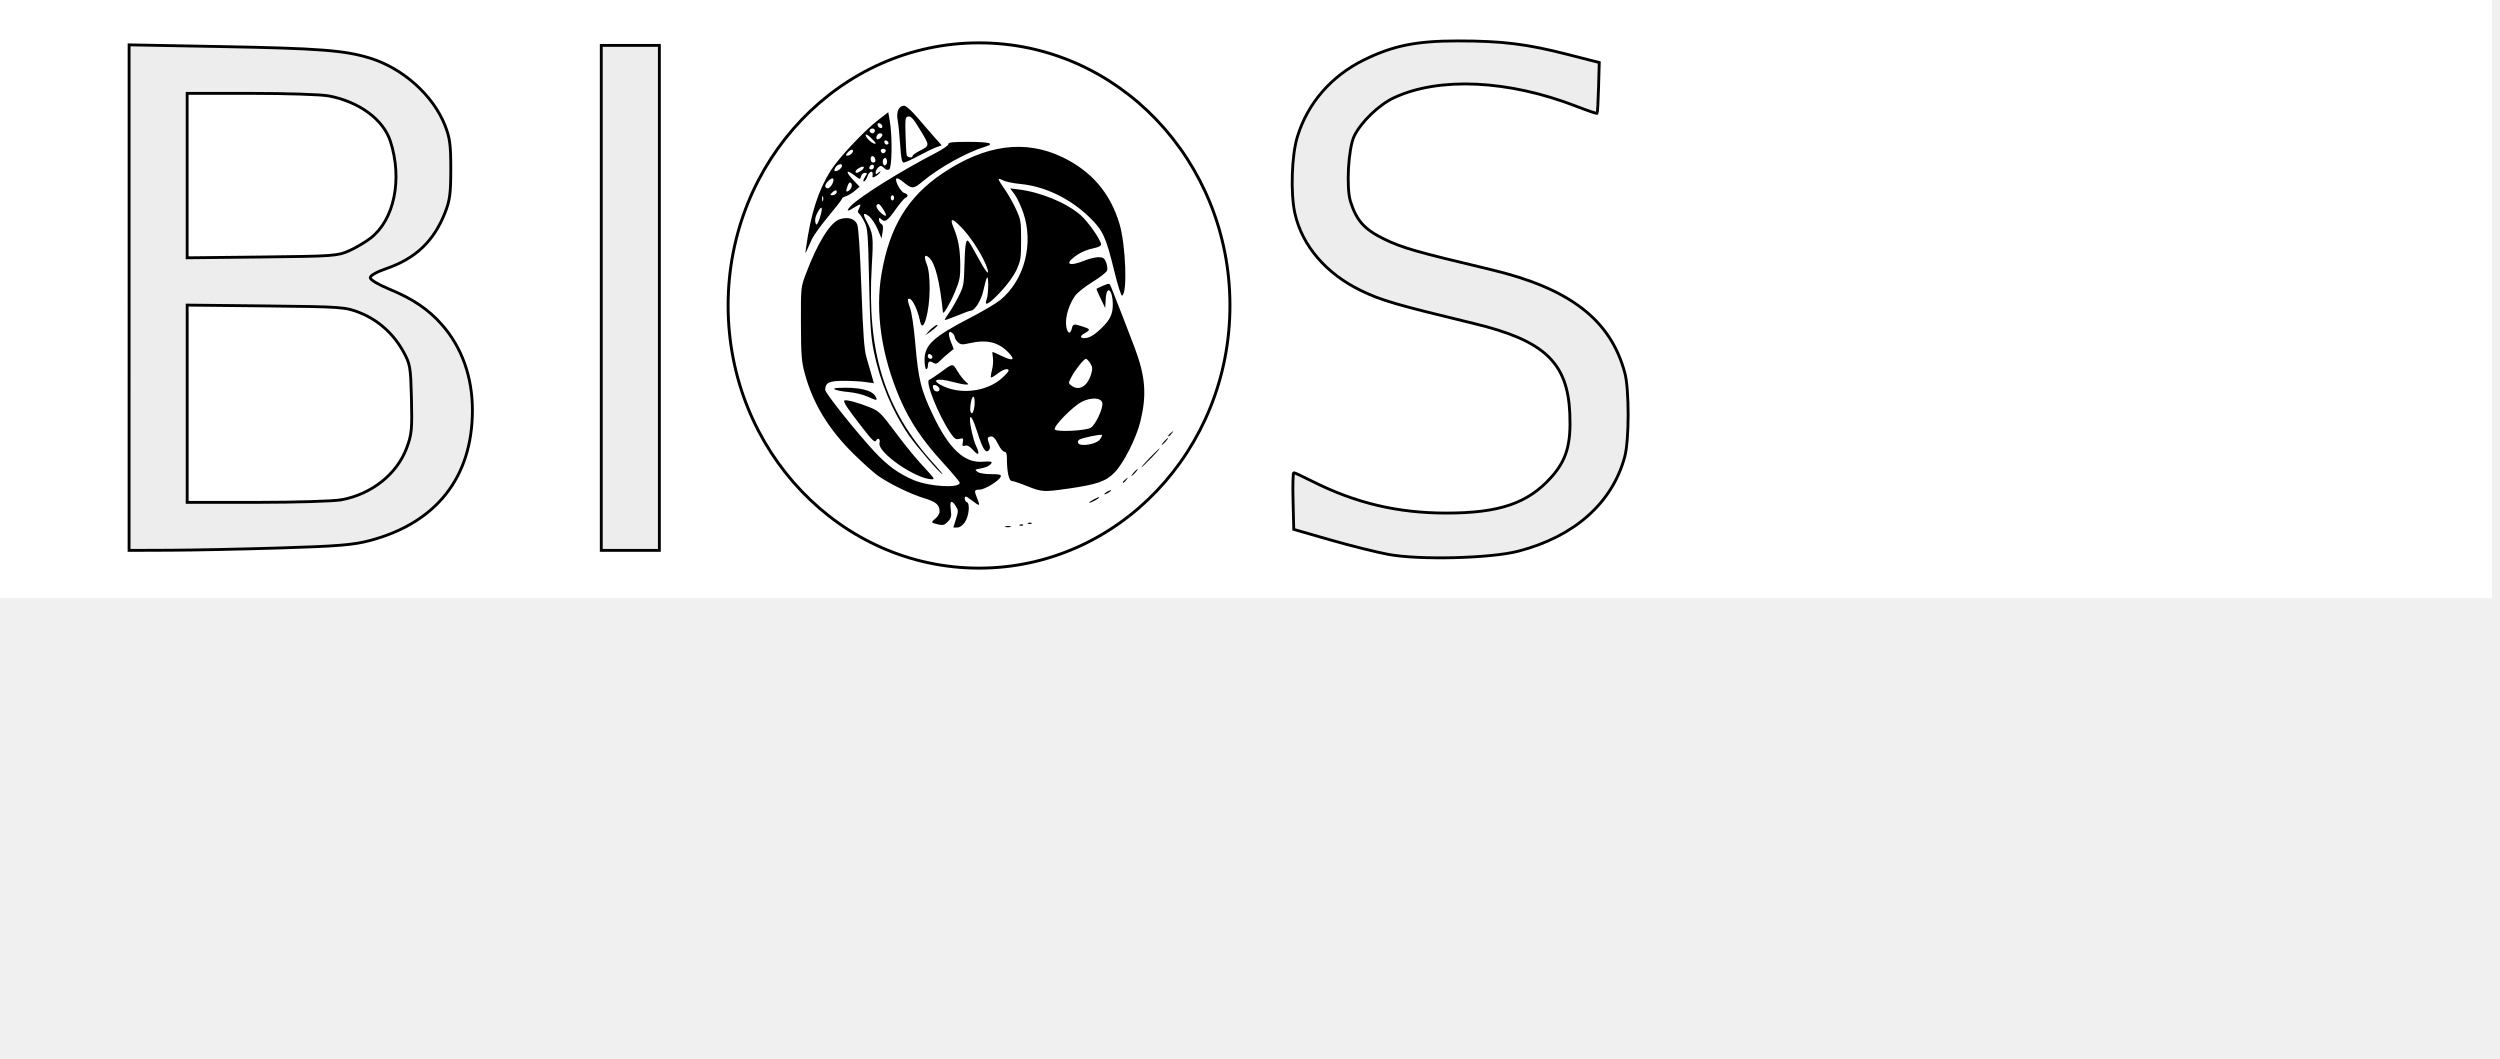
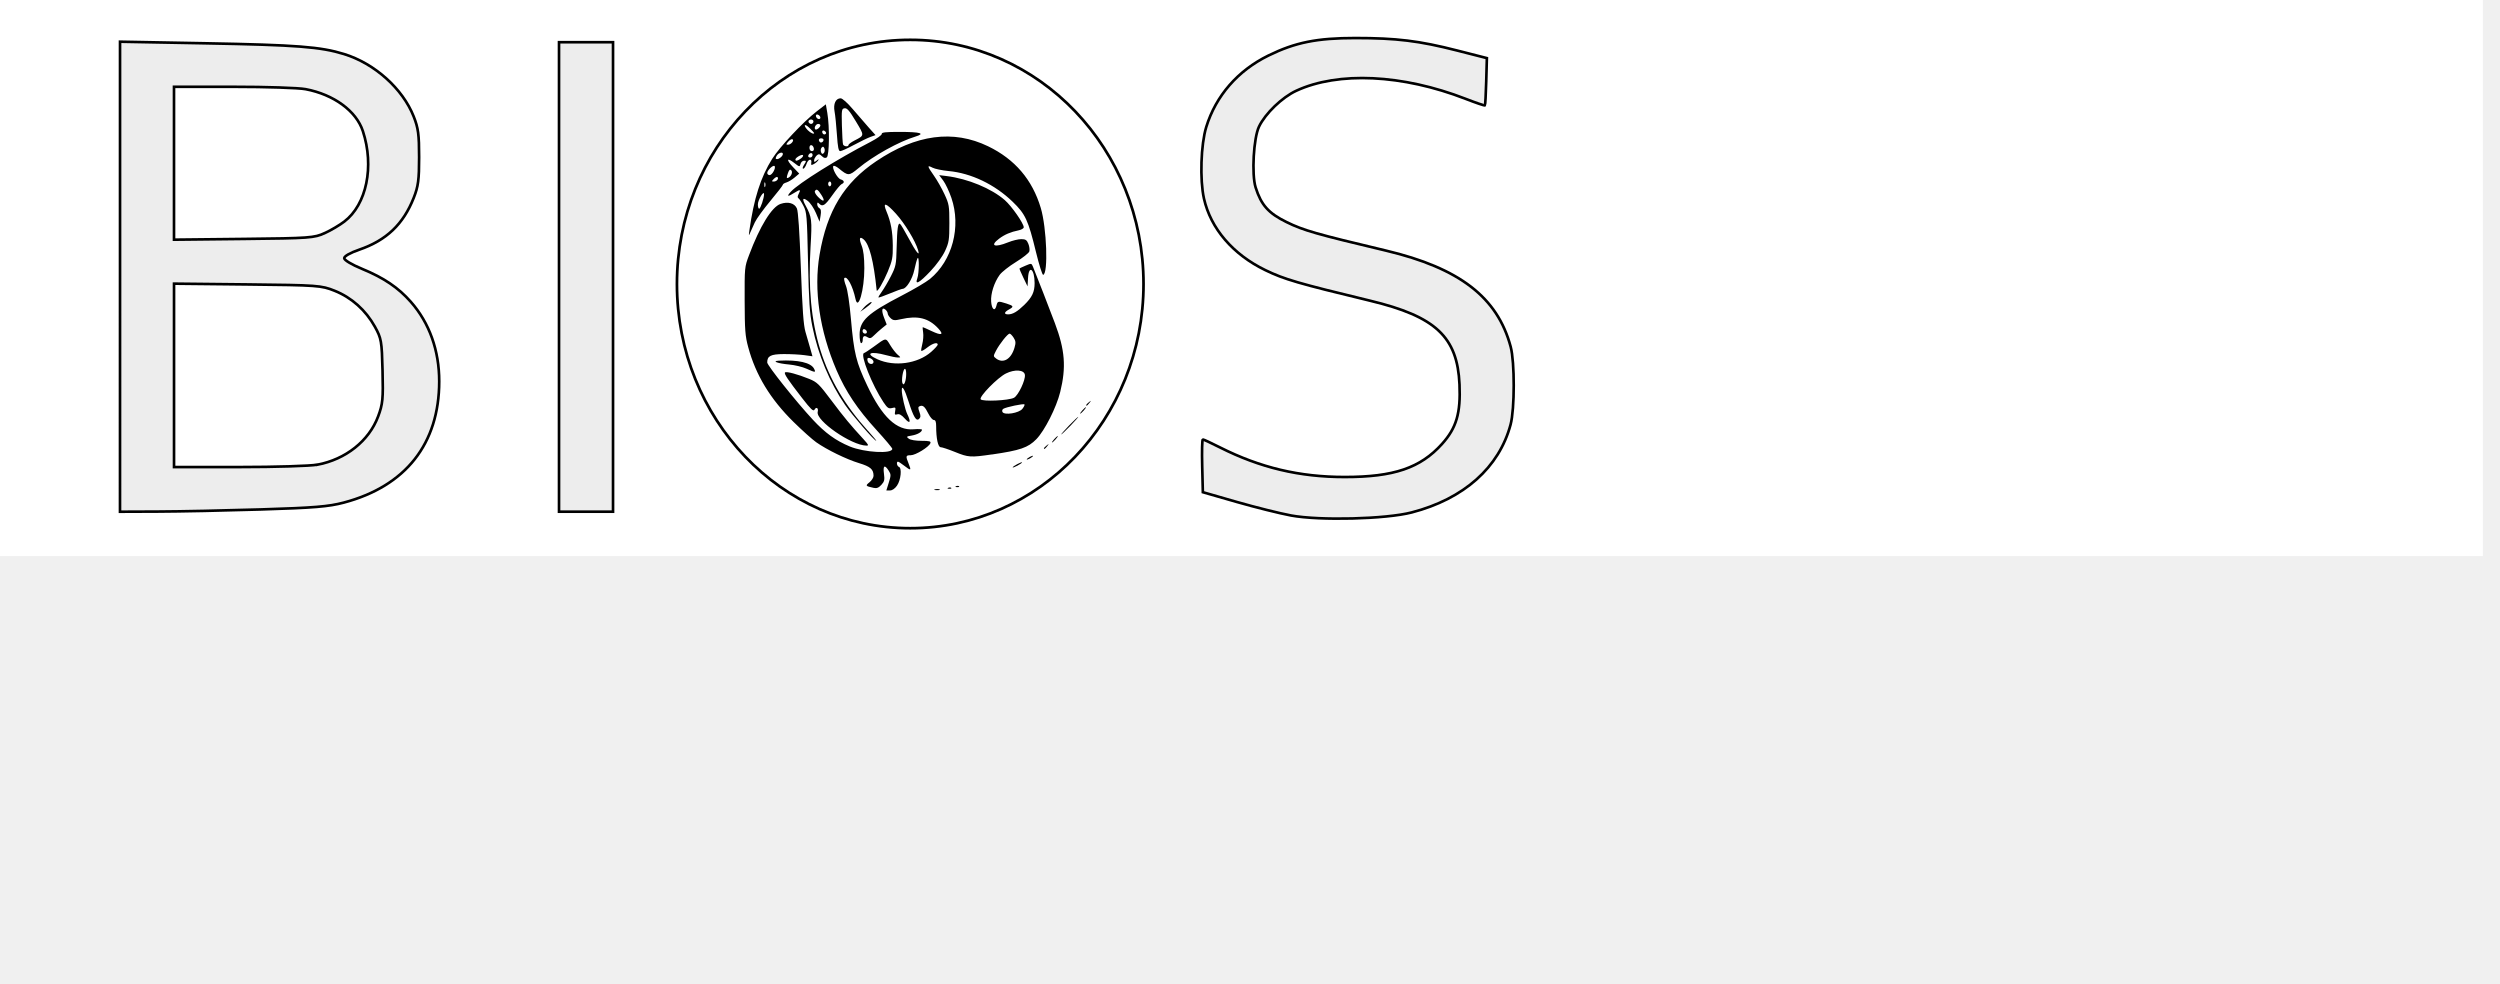
- <svg xmlns="http://www.w3.org/2000/svg" width="92.619mm" height="39.2mm" viewBox="0 0 92.619 39.2" version="1.1" id="svg1457">
+ <svg xmlns="http://www.w3.org/2000/svg" width="99.619mm" height="39.2mm" viewBox="0 0 99.619 39.2" version="1.1" id="svg1457">
  <defs id="defs1451">
    <clipPath clipPathUnits="userSpaceOnUse" id="clipPath2078">
      <g id="use2080" style="fill:#000000;fill-opacity:1">
        <ellipse style="opacity:0.4;fill:#000000;fill-opacity:1;stroke:#000000;stroke-width:0.3;stroke-opacity:1" id="ellipse2141" cx="44.034" cy="56.98" rx="12.662" ry="12.001" />
      </g>
    </clipPath>
  </defs>
  <g id="layer2">
-     <rect style="fill:#ffffff;fill-opacity:1;stroke:none;stroke-width:0.212;stroke-miterlimit:4;stroke-dasharray:none;stroke-opacity:1" id="rect2462" width="92.604" height="22.49" x="-0.282" y="-0.331" />
+     <rect style="fill:#ffffff;fill-opacity:1;stroke:none;stroke-width:0.219;stroke-miterlimit:4;stroke-dasharray:none;stroke-opacity:1" id="rect2462" width="99.219" height="22.49" x="-0.282" y="-0.331" />
  </g>
  <g id="layer1" transform="translate(-5.573374,-12.237)">
    <path style="opacity:0.4;fill:#000000;fill-opacity:1;stroke:#000000;stroke-width:0.027;stroke-opacity:1" d="m 49.449,31.395 c 0,-0.015 0.292,-0.177 0.318,-0.176 0.032,0.001 -0.06,0.067 -0.183,0.13 -0.111,0.057 -0.135,0.065 -0.135,0.046 z" id="path2112" />
    <path style="opacity:0.4;fill:#000000;fill-opacity:1;stroke:#000000;stroke-width:0.1;stroke-opacity:1" d="" id="path2114" transform="scale(0.2645833)" />
    <path style="opacity:0.4;fill:#000000;fill-opacity:1;stroke:#000000;stroke-width:0.05;stroke-opacity:1" d="" id="path2122" transform="scale(0.2645833)" />
    <path style="opacity:0.4;fill:#000000;fill-opacity:1;stroke:#000000;stroke-width:0.05;stroke-opacity:1" d="" id="path2124" transform="scale(0.2645833)" />
    <path style="opacity:0.4;fill:#ffffff;fill-opacity:1;stroke:#000000;stroke-width:0.142;stroke-opacity:1" d="" id="path2231" transform="scale(0.2645833)" />
    <path style="opacity:0.4;fill:#ffffff;fill-opacity:1;stroke:#000000;stroke-width:0.142;stroke-opacity:1" d="" id="path2233" transform="scale(0.2645833)" />
    <path style="opacity:0.4;fill:#ffffff;fill-opacity:1;stroke:#000000;stroke-width:0.142;stroke-opacity:1" d="" id="path2235" transform="scale(0.2645833)" />
    <path style="opacity:0.4;fill:#ffffff;fill-opacity:1;stroke:#000000;stroke-width:0.142;stroke-opacity:1" d="" id="path2237" transform="scale(0.2645833)" />
    <path style="opacity:0.4;fill:#ffffff;fill-opacity:1;stroke:#000000;stroke-width:0.142;stroke-opacity:1" d="" id="path2239" transform="scale(0.2645833)" />
    <ellipse style="opacity:1;fill:#000000;fill-opacity:1;stroke:none;stroke-width:0.284;stroke-opacity:1" id="path2348" cx="41.911" cy="23.771" rx="9.235" ry="9.566" mask="none" />
    <path style="display:inline;opacity:1;fill:#ffffff;fill-opacity:1;stroke-width:0.063" d="m 31.669,14.081 c 6.84,0 13.681,0 20.521,0 V 33.496 H 31.669 Z m 9.65,17.503 c 0.153,-0.22 0.2,-0.701 0.073,-0.744 -0.079,-0.027 -0.11,-0.207 -0.036,-0.207 0.022,0 0.133,0.072 0.245,0.159 0.271,0.211 0.294,0.202 0.182,-0.072 -0.128,-0.314 -0.121,-0.343 0.082,-0.343 0.191,0 0.725,-0.328 0.782,-0.48 0.029,-0.076 -0.038,-0.094 -0.356,-0.094 -0.229,0 -0.439,-0.035 -0.506,-0.086 -0.105,-0.079 -0.095,-0.089 0.118,-0.124 0.227,-0.038 0.409,-0.142 0.409,-0.233 0,-0.025 -0.149,-0.033 -0.332,-0.017 -0.678,0.058 -1.252,-0.482 -1.849,-1.74 -0.442,-0.93 -0.531,-1.292 -0.649,-2.647 -0.056,-0.638 -0.134,-1.16 -0.198,-1.324 -0.059,-0.149 -0.089,-0.29 -0.067,-0.312 0.108,-0.111 0.338,0.317 0.445,0.826 0.106,0.505 0.356,-0.364 0.353,-1.224 -0.002,-0.432 -0.034,-0.709 -0.106,-0.893 -0.115,-0.294 -0.086,-0.391 0.076,-0.255 0.231,0.196 0.4,0.853 0.522,2.034 0.011,0.106 0.267,-0.328 0.442,-0.749 0.182,-0.437 0.205,-0.558 0.2,-1.037 -0.006,-0.562 -0.077,-0.945 -0.25,-1.356 -0.165,-0.392 -0.03,-0.361 0.377,0.088 0.351,0.388 0.772,1.08 0.881,1.451 0.085,0.288 -0.085,0.075 -0.376,-0.472 -0.158,-0.296 -0.312,-0.555 -0.343,-0.574 -0.084,-0.053 -0.117,0.181 -0.136,0.963 -0.016,0.66 -0.031,0.733 -0.226,1.116 -0.115,0.226 -0.279,0.505 -0.365,0.622 -0.086,0.116 -0.146,0.221 -0.134,0.232 0.012,0.011 0.218,-0.062 0.458,-0.162 0.24,-0.1 0.469,-0.183 0.508,-0.184 0.148,-0.004 0.388,-0.393 0.463,-0.751 0.042,-0.202 0.1,-0.411 0.127,-0.463 0.073,-0.139 0.067,0.594 -0.006,0.793 -0.107,0.289 0.077,0.19 0.519,-0.278 0.248,-0.263 0.485,-0.592 0.587,-0.813 0.154,-0.337 0.17,-0.44 0.17,-1.105 0,-0.688 -0.012,-0.76 -0.193,-1.15 -0.106,-0.229 -0.295,-0.563 -0.421,-0.741 -0.273,-0.389 -0.281,-0.436 -0.056,-0.319 0.094,0.049 0.383,0.109 0.643,0.134 0.899,0.084 1.834,0.533 2.548,1.222 0.51,0.492 0.62,0.73 0.93,2.003 0.124,0.509 0.253,0.919 0.287,0.911 0.207,-0.046 0.142,-1.871 -0.095,-2.665 -0.338,-1.129 -1.031,-1.941 -2.099,-2.458 -1.388,-0.671 -2.87,-0.474 -4.457,0.595 -1.284,0.864 -1.962,1.981 -2.258,3.72 -0.24,1.407 0,3.037 0.677,4.613 0.365,0.849 0.833,1.549 1.593,2.38 0.345,0.377 0.627,0.714 0.627,0.748 0,0.209 -1.113,0.147 -1.693,-0.094 -0.561,-0.233 -0.982,-0.538 -1.475,-1.069 -0.66,-0.71 -1.816,-2.16 -1.816,-2.278 0,-0.261 0.141,-0.332 0.66,-0.335 0.274,-0.001 0.643,0.018 0.821,0.043 l 0.322,0.045 -0.087,-0.309 c -0.048,-0.17 -0.134,-0.467 -0.191,-0.66 -0.079,-0.268 -0.123,-0.872 -0.184,-2.551 -0.054,-1.469 -0.107,-2.258 -0.159,-2.373 -0.095,-0.21 -0.351,-0.281 -0.65,-0.179 -0.35,0.118 -0.825,0.89 -1.256,2.042 -0.178,0.474 -0.179,0.491 -0.175,1.818 0.004,1.174 0.021,1.402 0.142,1.85 0.297,1.106 0.883,2.071 1.808,2.98 0.341,0.335 0.747,0.699 0.902,0.808 0.426,0.3 1.203,0.679 1.707,0.832 0.454,0.138 0.577,0.246 0.577,0.506 0,0.07 -0.073,0.186 -0.163,0.258 -0.17,0.137 -0.161,0.149 0.169,0.222 0.12,0.027 0.198,-0.004 0.305,-0.12 0.122,-0.133 0.137,-0.199 0.104,-0.445 -0.044,-0.327 0.026,-0.374 0.186,-0.125 0.097,0.152 0.098,0.189 0.007,0.478 l -0.098,0.314 h 0.146 c 0.092,0 0.196,-0.073 0.283,-0.197 z m 1.695,0.155 c -0.042,-0.017 -0.126,-0.019 -0.187,-0.002 -0.061,0.016 -0.026,0.03 0.077,0.032 0.103,0.001 0.152,-0.012 0.11,-0.029 z m 0.465,-0.06 c -0.021,-0.021 -0.074,-0.023 -0.119,-0.005 -0.05,0.02 -0.035,0.035 0.038,0.039 0.066,0.003 0.102,-0.012 0.082,-0.034 z m 0.312,-0.064 c -0.021,-0.021 -0.074,-0.023 -0.119,-0.005 -0.05,0.02 -0.035,0.035 0.038,0.039 0.066,0.003 0.102,-0.012 0.082,-0.034 z m 2.509,-0.953 c 0,-0.018 -0.084,0.013 -0.187,0.067 -0.103,0.054 -0.187,0.113 -0.187,0.131 0,0.018 0.084,-0.013 0.187,-0.067 0.103,-0.054 0.187,-0.113 0.187,-0.131 z m 0.436,-0.256 c 0,-0.018 -0.056,-0.001 -0.125,0.036 -0.069,0.038 -0.125,0.083 -0.125,0.1 0,0.018 0.056,0.001 0.125,-0.036 0.069,-0.038 0.125,-0.083 0.125,-0.1 z m -1.643,-0.058 c 1.135,-0.165 1.446,-0.272 1.776,-0.61 0.331,-0.339 0.799,-1.264 0.951,-1.879 0.244,-0.989 0.191,-1.674 -0.211,-2.743 -0.214,-0.57 -0.719,-1.868 -0.874,-2.25 -0.057,-0.14 -0.066,-0.142 -0.29,-0.046 -0.127,0.054 -0.238,0.106 -0.247,0.115 -0.009,0.009 0.06,0.173 0.153,0.365 l 0.168,0.348 0.019,-0.335 c 0.03,-0.539 0.262,-0.357 0.262,0.206 0,0.356 -0.1,0.564 -0.415,0.871 -0.276,0.268 -0.458,0.374 -0.64,0.374 -0.175,0 -0.162,-0.088 0.027,-0.191 0.21,-0.115 0.198,-0.147 -0.092,-0.24 -0.336,-0.107 -0.355,-0.103 -0.401,0.085 -0.061,0.249 -0.189,0.149 -0.211,-0.165 -0.022,-0.315 0.121,-0.762 0.341,-1.065 0.082,-0.112 0.373,-0.342 0.647,-0.51 0.274,-0.168 0.514,-0.358 0.534,-0.422 0.02,-0.064 0.002,-0.201 -0.039,-0.303 -0.062,-0.154 -0.112,-0.187 -0.284,-0.187 -0.115,0 -0.35,0.057 -0.524,0.128 -0.544,0.22 -0.739,0.141 -0.358,-0.146 0.22,-0.166 0.462,-0.269 0.779,-0.333 0.111,-0.023 0.203,-0.077 0.203,-0.122 0,-0.152 -0.479,-0.839 -0.753,-1.08 -0.528,-0.463 -1.475,-0.856 -2.318,-0.96 l -0.299,-0.037 0.164,0.22 c 0.09,0.121 0.235,0.429 0.323,0.685 0.395,1.155 0.039,2.5 -0.856,3.234 -0.146,0.119 -0.639,0.411 -1.097,0.648 -1.385,0.717 -1.705,1.012 -1.705,1.567 0,0.188 0.028,0.342 0.062,0.342 0.034,0 0.062,-0.053 0.062,-0.117 0,-0.168 0.059,-0.205 0.191,-0.121 0.094,0.06 0.141,0.048 0.258,-0.07 0.079,-0.079 0.225,-0.21 0.325,-0.291 l 0.182,-0.147 -0.105,-0.269 c -0.114,-0.292 -0.087,-0.443 0.058,-0.32 0.048,0.041 0.088,0.11 0.088,0.153 0,0.043 0.052,0.126 0.116,0.186 0.099,0.092 0.16,0.098 0.415,0.039 0.666,-0.153 1.098,-0.045 1.483,0.37 0.236,0.255 0.136,0.295 -0.265,0.105 -0.181,-0.086 -0.338,-0.156 -0.35,-0.156 -0.012,0 -0.006,0.095 0.012,0.211 0.018,0.116 0.003,0.323 -0.033,0.459 -0.037,0.136 -0.054,0.261 -0.039,0.276 0.015,0.016 0.125,-0.047 0.243,-0.14 0.216,-0.168 0.411,-0.22 0.411,-0.11 0,0.032 -0.119,0.163 -0.263,0.29 -0.54,0.473 -1.465,0.6 -2.141,0.293 -0.513,-0.232 -0.288,-0.338 0.349,-0.163 0.188,0.052 0.399,0.094 0.467,0.093 0.121,-5.29e-4 0.121,-0.003 -0.008,-0.111 -0.073,-0.061 -0.207,-0.233 -0.298,-0.383 -0.183,-0.303 -0.152,-0.307 -0.674,0.076 -0.162,0.119 -0.33,0.228 -0.373,0.243 -0.16,0.055 0.329,1.284 0.776,1.952 0.158,0.236 0.208,0.27 0.342,0.236 0.142,-0.037 0.154,-0.025 0.126,0.124 -0.026,0.137 -0.012,0.158 0.085,0.127 0.081,-0.026 0.173,0.026 0.303,0.172 0.207,0.232 0.253,0.144 0.094,-0.182 -0.087,-0.178 -0.218,-0.753 -0.218,-0.953 0,-0.227 0.115,-0.037 0.267,0.443 0.203,0.637 0.311,0.814 0.427,0.697 0.062,-0.063 0.064,-0.123 0.008,-0.275 -0.058,-0.157 -0.055,-0.201 0.015,-0.228 0.126,-0.049 0.203,0.018 0.344,0.301 0.069,0.138 0.166,0.251 0.217,0.251 0.065,0 0.092,0.071 0.092,0.246 0,0.494 0.074,0.838 0.18,0.838 0.055,1.27e-4 0.311,0.085 0.568,0.189 0.538,0.218 0.62,0.223 1.472,0.099 z m 0.428,-1.692 c -0.026,-0.043 -0.012,-0.101 0.031,-0.128 0.11,-0.07 0.806,-0.216 0.844,-0.177 0.017,0.018 -0.02,0.097 -0.083,0.177 -0.135,0.17 -0.71,0.264 -0.792,0.129 z m -0.871,-0.509 c -0.065,-0.108 0.675,-0.863 1.008,-1.028 0.352,-0.175 0.727,-0.148 0.755,0.054 0.029,0.206 -0.262,0.819 -0.433,0.913 -0.207,0.113 -1.27,0.162 -1.331,0.061 z m -3.111,-0.63 c -0.06,-0.099 0.018,-0.583 0.093,-0.583 0.067,0 0.068,0.362 7.94e-4,0.538 -0.034,0.088 -0.061,0.101 -0.094,0.045 z m -1.386,-0.873 c -0.02,-0.054 -0.023,-0.112 -0.007,-0.129 0.056,-0.057 0.235,0.049 0.235,0.139 0,0.121 -0.182,0.113 -0.228,-0.009 z m 5.115,-0.12 c -0.118,-0.089 -0.118,-0.096 -0.006,-0.312 0.143,-0.275 0.467,-0.681 0.542,-0.681 0.031,0 0.103,0.073 0.16,0.162 0.086,0.135 0.092,0.202 0.034,0.401 -0.134,0.457 -0.449,0.642 -0.731,0.43 z m -5.323,-1.094 c 0,-0.056 0.033,-0.09 0.074,-0.076 0.116,0.039 0.135,0.177 0.025,0.177 -0.054,0 -0.099,-0.045 -0.099,-0.101 z m 7.36,4.582 c 0.077,-0.101 0.075,-0.103 -0.024,-0.024 -0.06,0.048 -0.109,0.098 -0.109,0.112 0,0.053 0.051,0.019 0.133,-0.088 z m -7.306,-0.255 c -0.545,-0.592 -0.784,-0.881 -1.292,-1.557 -0.493,-0.658 -0.574,-0.736 -0.888,-0.864 -0.458,-0.187 -0.914,-0.309 -0.964,-0.258 -0.048,0.049 0.105,0.279 0.683,1.024 0.345,0.445 0.446,0.54 0.49,0.461 0.072,-0.131 0.168,-0.067 0.129,0.086 -0.088,0.345 1.337,1.334 1.94,1.345 0.103,0.002 0.087,-0.035 -0.099,-0.237 z m 7.64,-0.016 c 0.062,-0.07 0.099,-0.128 0.082,-0.128 -0.017,0 -0.082,0.057 -0.144,0.128 -0.062,0.07 -0.099,0.128 -0.082,0.128 0.017,0 0.082,-0.057 0.144,-0.128 z M 40.158,29.405 C 38.347,27.403 37.681,25.273 37.871,22.087 c 0.065,-1.094 0.053,-1.199 -0.202,-1.67 -0.142,-0.262 -0.109,-0.326 0.09,-0.176 0.1,0.075 0.247,0.293 0.327,0.484 l 0.146,0.347 0.04,-0.243 c 0.029,-0.175 0.016,-0.257 -0.047,-0.294 -0.048,-0.028 -0.087,-0.098 -0.087,-0.156 0,-0.082 0.017,-0.088 0.075,-0.029 0.138,0.141 0.236,0.079 0.527,-0.335 0.159,-0.226 0.327,-0.426 0.374,-0.445 0.123,-0.048 0.103,-0.145 -0.038,-0.183 -0.132,-0.035 -0.365,-0.461 -0.293,-0.535 0.024,-0.024 0.12,0.019 0.214,0.096 0.371,0.305 0.406,0.305 0.774,-0.002 0.6,-0.5 1.619,-1.067 2.28,-1.267 0.409,-0.124 0.204,-0.185 -0.625,-0.186 -0.553,-7.94e-4 -0.728,0.019 -0.716,0.079 0.009,0.044 -0.195,0.188 -0.452,0.321 -1.316,0.68 -2.871,1.653 -3.173,1.984 -0.182,0.2 -0.124,0.213 0.159,0.033 0.221,-0.14 0.25,-0.126 0.147,0.069 -0.042,0.08 -0.042,0.133 7.94e-4,0.16 0.035,0.022 0.125,0.16 0.2,0.307 0.128,0.251 0.139,0.38 0.179,2.212 0.035,1.617 0.065,2.055 0.175,2.597 0.227,1.118 0.693,2.232 1.3,3.112 0.285,0.413 1.17,1.435 1.243,1.435 0.017,0 -0.131,-0.179 -0.329,-0.399 z m -1.995,-9.329 c -0.086,-0.088 -0.139,-0.188 -0.118,-0.223 0.063,-0.105 0.118,-0.072 0.265,0.161 0.164,0.259 0.08,0.294 -0.147,0.062 z m 0.411,-0.51 c 0,-0.053 0.028,-0.096 0.062,-0.096 0.034,0 0.062,0.043 0.062,0.096 0,0.053 -0.028,0.096 -0.062,0.096 -0.034,0 -0.062,-0.043 -0.062,-0.096 z m 9.657,9.632 c 0.186,-0.193 0.324,-0.351 0.307,-0.351 -0.017,0 -0.183,0.158 -0.37,0.351 -0.186,0.193 -0.324,0.351 -0.307,0.351 0.017,0 0.183,-0.158 0.37,-0.351 z m 0.53,-0.606 c 0.062,-0.07 0.099,-0.128 0.082,-0.128 -0.017,0 -0.082,0.057 -0.144,0.128 -0.062,0.07 -0.099,0.128 -0.082,0.128 0.017,0 0.082,-0.057 0.144,-0.128 z m 0.226,-0.303 c 0.077,-0.101 0.075,-0.103 -0.024,-0.024 -0.104,0.083 -0.137,0.136 -0.086,0.136 0.013,0 0.062,-0.05 0.109,-0.112 z m -10.976,-1.361 c -0.127,-0.243 -0.632,-0.358 -1.399,-0.319 -0.307,0.016 -0.052,0.111 0.406,0.153 0.223,0.02 0.532,0.094 0.685,0.164 0.36,0.163 0.392,0.164 0.308,0.003 z m 2.283,-2.619 c 0.07,-0.116 -0.183,0.048 -0.318,0.207 l -0.124,0.146 0.201,-0.143 c 0.11,-0.078 0.219,-0.173 0.241,-0.21 z m -4.64,-3.215 c 0.067,-0.142 0.345,-0.526 0.618,-0.853 0.273,-0.327 0.497,-0.617 0.497,-0.644 0,-0.027 0.063,-0.067 0.14,-0.089 0.077,-0.022 0.224,-0.11 0.326,-0.196 l 0.186,-0.157 -0.244,-0.256 c -0.288,-0.302 -0.258,-0.406 0.048,-0.167 0.208,0.162 0.216,0.163 0.247,0.038 0.018,-0.071 0.081,-0.129 0.139,-0.129 0.099,0 0.1,0.011 0.004,0.159 -0.059,0.091 -0.074,0.159 -0.035,0.159 0.037,0 0.097,-0.087 0.133,-0.194 0.068,-0.2 0.223,-0.228 0.188,-0.034 -0.016,0.091 0.002,0.098 0.106,0.041 0.069,-0.038 0.146,-0.104 0.171,-0.148 0.031,-0.053 0.012,-0.051 -0.059,0.008 -0.09,0.074 -0.105,0.074 -0.105,-0.003 -2.4e-5,-0.096 0.118,-0.244 0.195,-0.244 0.025,0 0.085,0.04 0.133,0.09 0.056,0.057 0.12,0.07 0.175,0.035 0.104,-0.066 0.119,-1.219 0.023,-1.774 l -0.059,-0.342 -0.374,0.289 c -0.528,0.408 -1.465,1.407 -1.763,1.881 -0.457,0.726 -0.731,1.585 -0.909,2.853 -0.031,0.22 -0.027,0.233 0.03,0.096 0.036,-0.088 0.121,-0.276 0.188,-0.418 z m 0.119,-0.715 c 0.001,-0.176 0.244,-0.575 0.246,-0.406 0.002,0.155 -0.141,0.581 -0.195,0.581 -0.029,0 -0.052,-0.079 -0.051,-0.175 z m 0.258,-0.781 c 0,-0.088 0.014,-0.124 0.031,-0.08 0.017,0.044 0.017,0.116 0,0.159 -0.017,0.044 -0.031,0.008 -0.031,-0.08 z m 0.38,-0.235 c 0.058,-0.059 0.123,-0.09 0.144,-0.068 0.061,0.063 -0.033,0.176 -0.146,0.176 -0.095,0 -0.095,-0.008 0.002,-0.108 z m 0.554,-0.211 c 0.05,-0.147 0.087,-0.182 0.137,-0.131 0.076,0.077 -0.005,0.263 -0.134,0.307 -0.054,0.018 -0.055,-0.026 -0.003,-0.176 z m -0.819,-0.022 c 0,-0.108 0.236,-0.332 0.291,-0.276 0.066,0.068 -0.093,0.361 -0.196,0.361 -0.052,0 -0.095,-0.039 -0.095,-0.086 z m 1.122,-0.537 c 0,-0.074 0.256,-0.221 0.302,-0.174 0.022,0.023 -0.014,0.082 -0.08,0.132 -0.133,0.1 -0.222,0.117 -0.222,0.042 z m -0.748,-0.143 c 0.065,-0.123 0.249,-0.18 0.249,-0.077 0,0.08 -0.141,0.204 -0.233,0.204 -0.064,0 -0.068,-0.03 -0.017,-0.128 z m 1.26,-0.012 c 0.039,-0.118 0.173,-0.138 0.173,-0.025 0,0.056 -0.044,0.101 -0.099,0.101 -0.054,0 -0.088,-0.034 -0.074,-0.076 z m 0.509,-0.141 c -0.023,-0.061 -0.011,-0.142 0.027,-0.181 0.05,-0.051 0.08,-0.04 0.11,0.04 0.023,0.061 0.011,0.142 -0.027,0.181 -0.05,0.051 -0.08,0.04 -0.11,-0.04 z m -0.461,-0.171 c 0,-0.155 0.146,-0.133 0.176,0.027 0.012,0.063 -0.02,0.106 -0.078,0.106 -0.058,0 -0.098,-0.055 -0.098,-0.133 z m -0.842,-0.248 c 0.061,-0.069 0.137,-0.11 0.168,-0.09 0.078,0.049 -0.065,0.216 -0.184,0.216 -0.08,0 -0.078,-0.02 0.016,-0.126 z m 1.256,0.018 c -0.07,-0.072 -0.043,-0.147 0.054,-0.147 0.051,0 0.093,0.027 0.093,0.06 0,0.08 -0.097,0.138 -0.147,0.087 z m 0.114,-0.342 c -0.059,-0.098 0.022,-0.161 0.102,-0.079 0.045,0.046 0.046,0.082 0.003,0.108 -0.035,0.022 -0.082,0.009 -0.105,-0.029 z m -0.59,-0.124 c -0.201,-0.206 -0.143,-0.297 0.062,-0.096 0.103,0.101 0.187,0.192 0.187,0.203 0,0.063 -0.142,0.002 -0.249,-0.108 z m 0.294,-0.039 c -0.06,-0.062 0.024,-0.216 0.117,-0.216 0.048,0 0.087,0.025 0.087,0.056 0,0.08 -0.16,0.205 -0.204,0.16 z m -0.261,-0.276 c -0.046,-0.076 0.071,-0.152 0.154,-0.099 0.07,0.044 0.024,0.159 -0.063,0.159 -0.03,0 -0.071,-0.027 -0.091,-0.059 z m 0.306,-0.2 c -0.023,-0.037 -0.026,-0.083 -0.008,-0.102 0.045,-0.046 0.166,0.035 0.166,0.11 0,0.082 -0.108,0.076 -0.158,-0.008 z m 1.499,1.096 c 0.253,-0.136 0.549,-0.28 0.658,-0.319 l 0.199,-0.071 -0.274,-0.306 c -0.15,-0.169 -0.437,-0.499 -0.636,-0.734 -0.207,-0.244 -0.413,-0.427 -0.479,-0.427 -0.198,0 -0.301,0.222 -0.243,0.528 0.028,0.148 0.07,0.564 0.094,0.923 0.033,0.503 0.064,0.654 0.132,0.654 0.049,0 0.296,-0.111 0.548,-0.248 z m -0.438,-0.023 c -0.015,-0.044 -0.035,-0.381 -0.045,-0.749 -0.016,-0.628 -0.009,-0.671 0.108,-0.688 0.097,-0.014 0.197,0.102 0.448,0.521 0.349,0.582 0.351,0.555 -0.059,0.767 -0.128,0.067 -0.234,0.145 -0.234,0.175 0,0.085 -0.188,0.063 -0.219,-0.026 z" id="path2396" />
    <ellipse style="opacity:1;fill:none;fill-opacity:1;stroke:#000000;stroke-width:0.109;stroke-miterlimit:4;stroke-dasharray:none;stroke-opacity:1" id="path2399" ry="9.73" rx="9.296" cy="23.555" cx="41.844" />
    <path style="opacity:1;fill:#ededed;fill-opacity:1;stroke:#000000;stroke-width:0.106;stroke-opacity:1" d="m 10.356,23.263 v -9.364 l 3.391,0.063 c 3.669,0.068 4.603,0.141 5.535,0.429 1.221,0.377 2.336,1.377 2.776,2.489 0.182,0.459 0.216,0.718 0.216,1.622 0,0.901 -0.035,1.164 -0.214,1.617 -0.418,1.057 -1.089,1.694 -2.174,2.068 -0.355,0.122 -0.597,0.259 -0.597,0.338 0,0.077 0.298,0.255 0.709,0.425 0.873,0.36 1.446,0.747 1.946,1.315 0.74,0.84 1.132,1.939 1.131,3.171 -9.26e-4,2.482 -1.335,4.175 -3.805,4.829 -0.602,0.159 -1.179,0.207 -3.302,0.272 -1.415,0.044 -3.257,0.082 -4.093,0.085 l -1.52,0.006 z m 7.865,7.492 c 1.129,-0.214 2.055,-0.949 2.419,-1.922 0.186,-0.495 0.205,-0.694 0.177,-1.819 -0.03,-1.192 -0.047,-1.291 -0.305,-1.758 -0.364,-0.658 -0.929,-1.162 -1.604,-1.432 -0.534,-0.213 -0.659,-0.222 -3.477,-0.253 l -2.923,-0.031 v 3.654 3.654 h 2.606 c 1.434,0 2.832,-0.043 3.107,-0.095 z M 18.517,21.525 c 0.244,-0.112 0.593,-0.319 0.776,-0.459 0.889,-0.678 1.201,-2.198 0.74,-3.604 -0.263,-0.803 -1.159,-1.459 -2.283,-1.672 -0.273,-0.052 -1.565,-0.094 -2.87,-0.094 h -2.373 v 3.046 3.046 l 2.783,-0.03 c 2.631,-0.028 2.807,-0.041 3.226,-0.234 z" id="path2421" />
    <path style="opacity:1;fill:#ededed;fill-opacity:1;stroke:#000000;stroke-width:0.106;stroke-opacity:1" d="m 27.849,23.273 v -9.354 h 1.076 1.076 V 23.273 32.627 h -1.076 -1.076 z" id="path2423" />
    <path style="opacity:1;fill:#ededed;fill-opacity:1;stroke:#000000;stroke-width:0.106;stroke-opacity:1" d="m 57.012,32.777 c -0.437,-0.081 -1.406,-0.323 -2.152,-0.537 l -1.356,-0.39 -0.026,-1.051 c -0.015,-0.578 -0.003,-1.051 0.026,-1.051 0.029,0 0.335,0.142 0.681,0.317 1.61,0.811 3.168,1.18 4.974,1.18 1.956,0 3.015,-0.36 3.876,-1.318 0.574,-0.639 0.746,-1.224 0.696,-2.372 -0.083,-1.895 -0.948,-2.705 -3.562,-3.335 -2.878,-0.695 -3.418,-0.852 -4.174,-1.218 -1.293,-0.626 -2.179,-1.659 -2.447,-2.853 -0.168,-0.75 -0.123,-2.156 0.091,-2.85 0.385,-1.247 1.257,-2.249 2.477,-2.848 1.069,-0.524 1.932,-0.698 3.462,-0.698 1.641,0 2.543,0.11 4.058,0.497 l 1.186,0.303 -0.026,0.928 c -0.014,0.51 -0.038,0.94 -0.053,0.955 -0.015,0.015 -0.361,-0.102 -0.769,-0.261 -2.515,-0.976 -5.076,-1.098 -6.751,-0.32 -0.56,0.26 -1.229,0.904 -1.48,1.425 -0.218,0.452 -0.299,1.909 -0.136,2.426 0.222,0.703 0.513,1.029 1.237,1.383 0.671,0.329 1.17,0.472 3.955,1.134 2.934,0.698 4.444,1.861 4.971,3.831 0.164,0.612 0.162,2.48 -0.003,3.099 -0.456,1.712 -1.862,2.963 -3.939,3.503 -1.031,0.268 -3.667,0.334 -4.818,0.121 z" id="path2425" />
    <rect style="opacity:1;fill:none;fill-opacity:1;stroke:none;stroke-width:0.109;stroke-miterlimit:4;stroke-dasharray:none;stroke-opacity:1" id="rect2460" width="62.177" height="21.167" x="5.292" y="11.906" />
  </g>
</svg>
